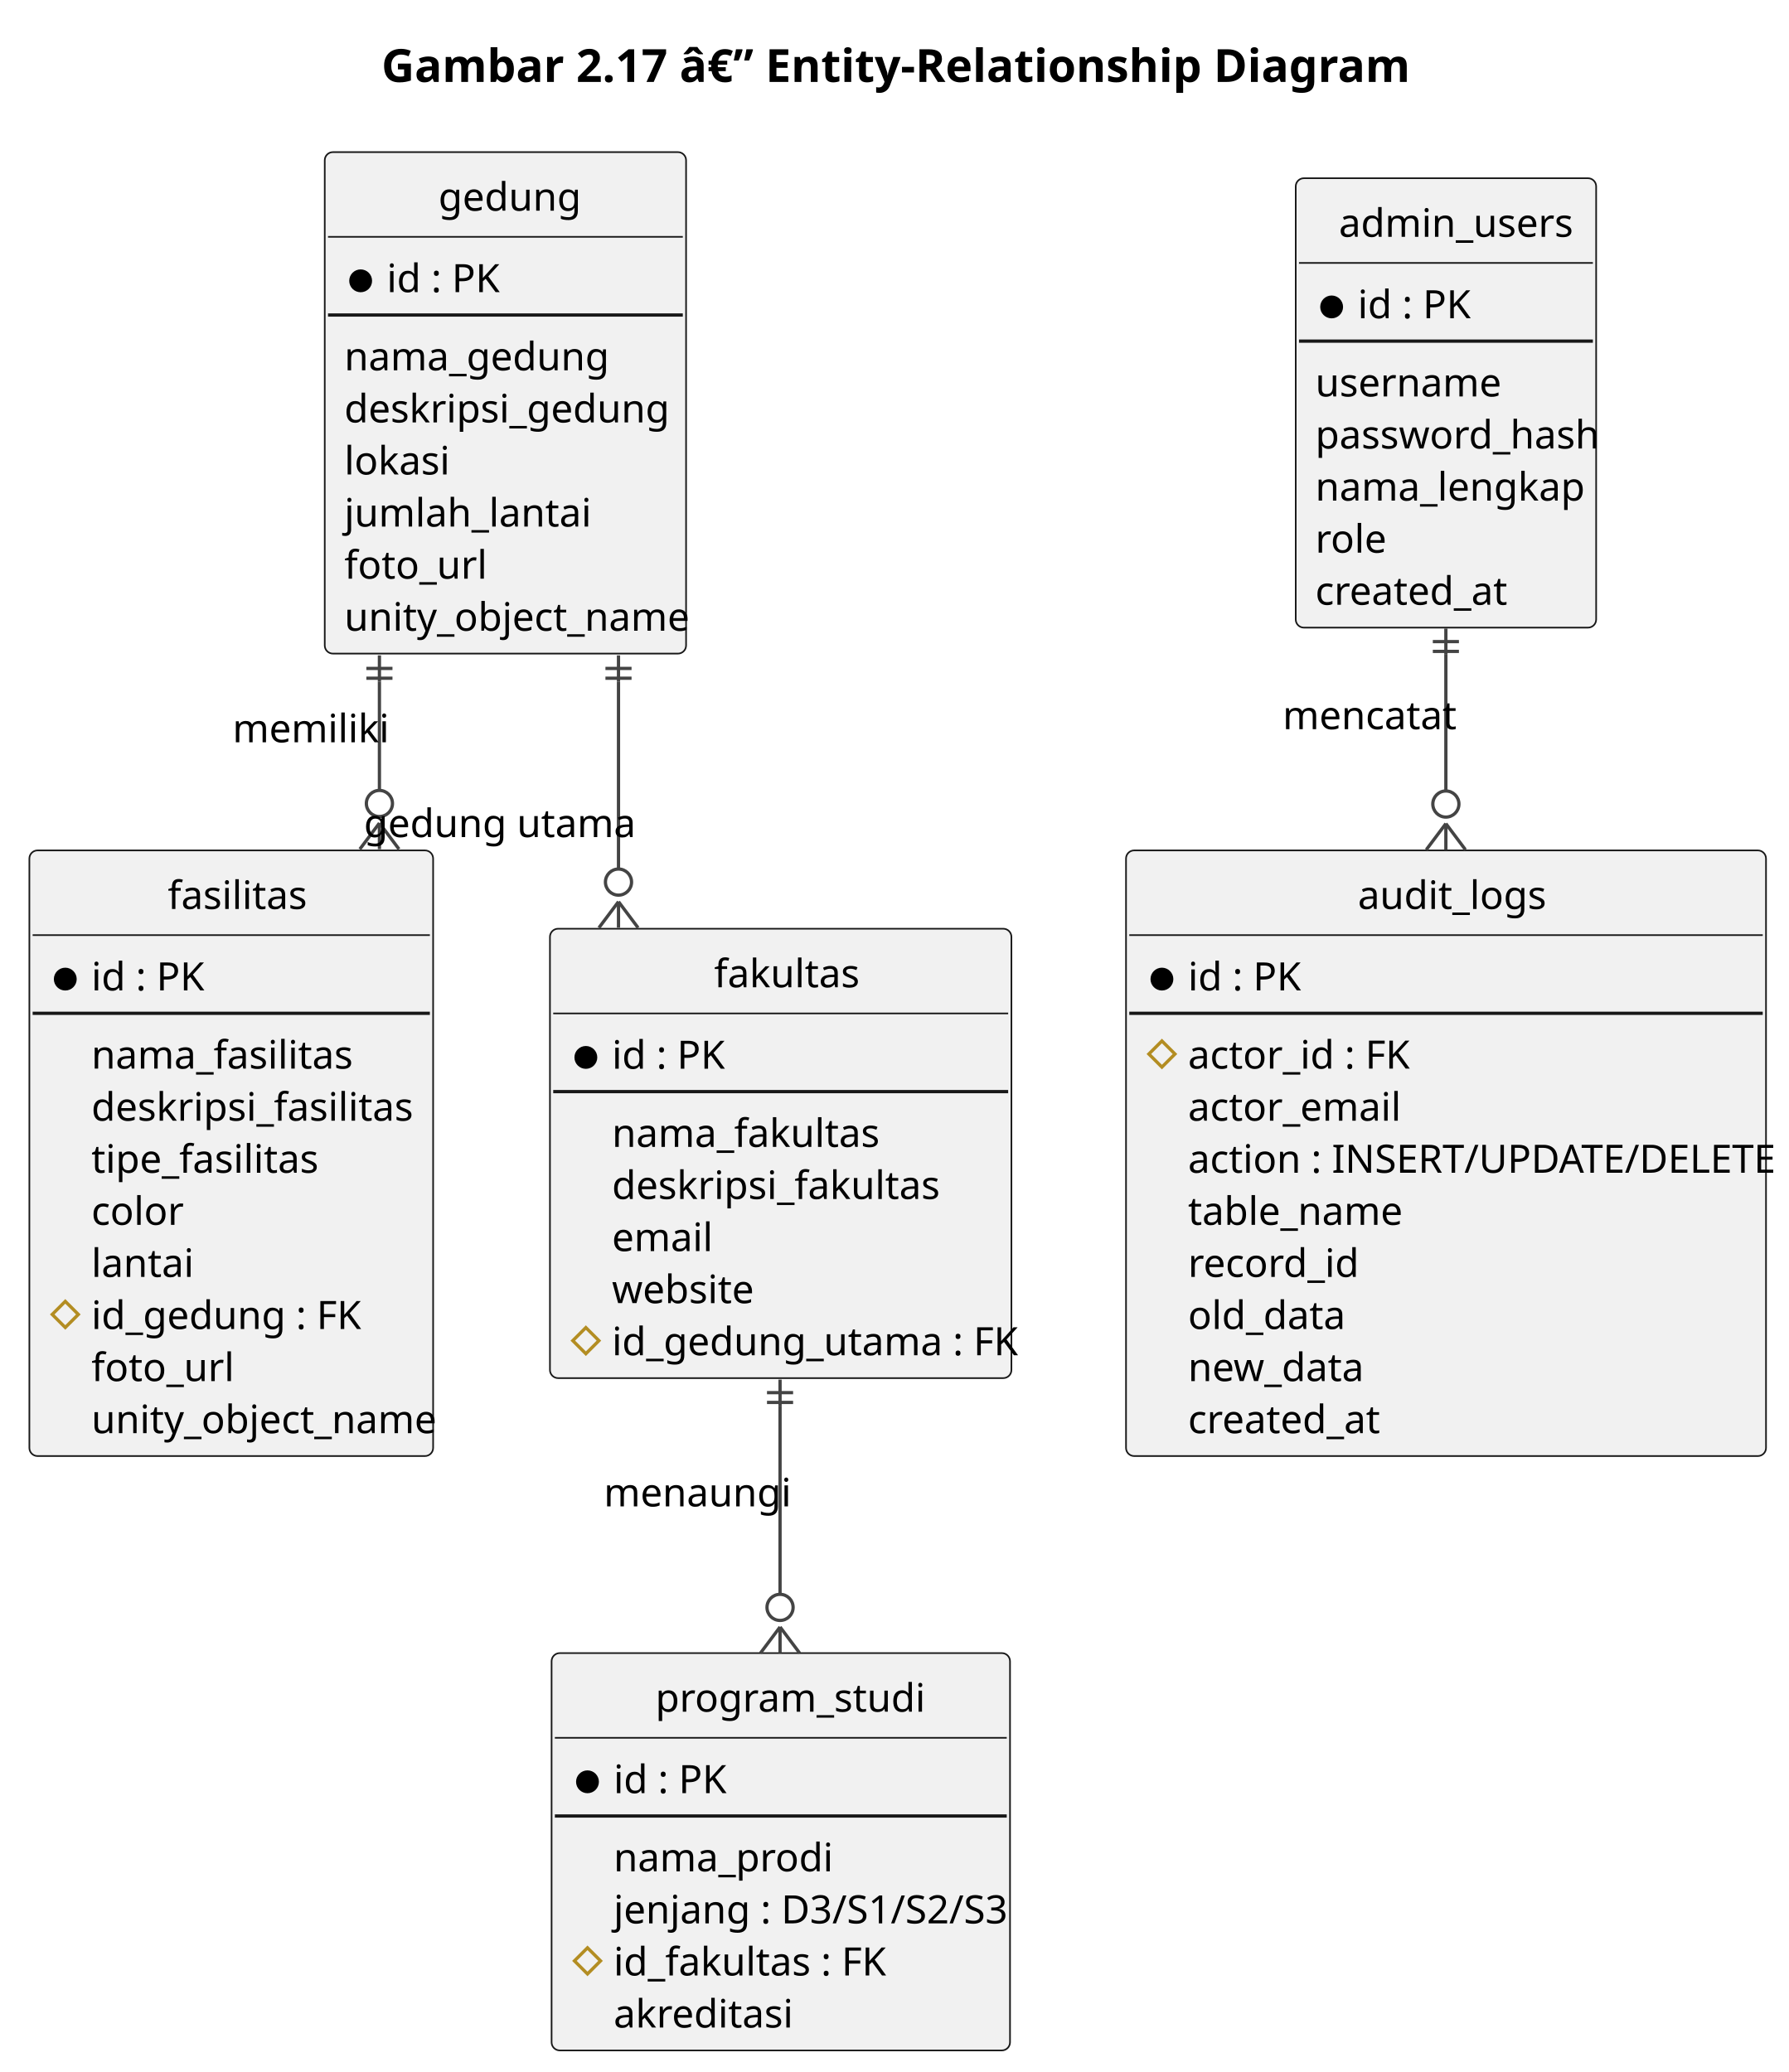
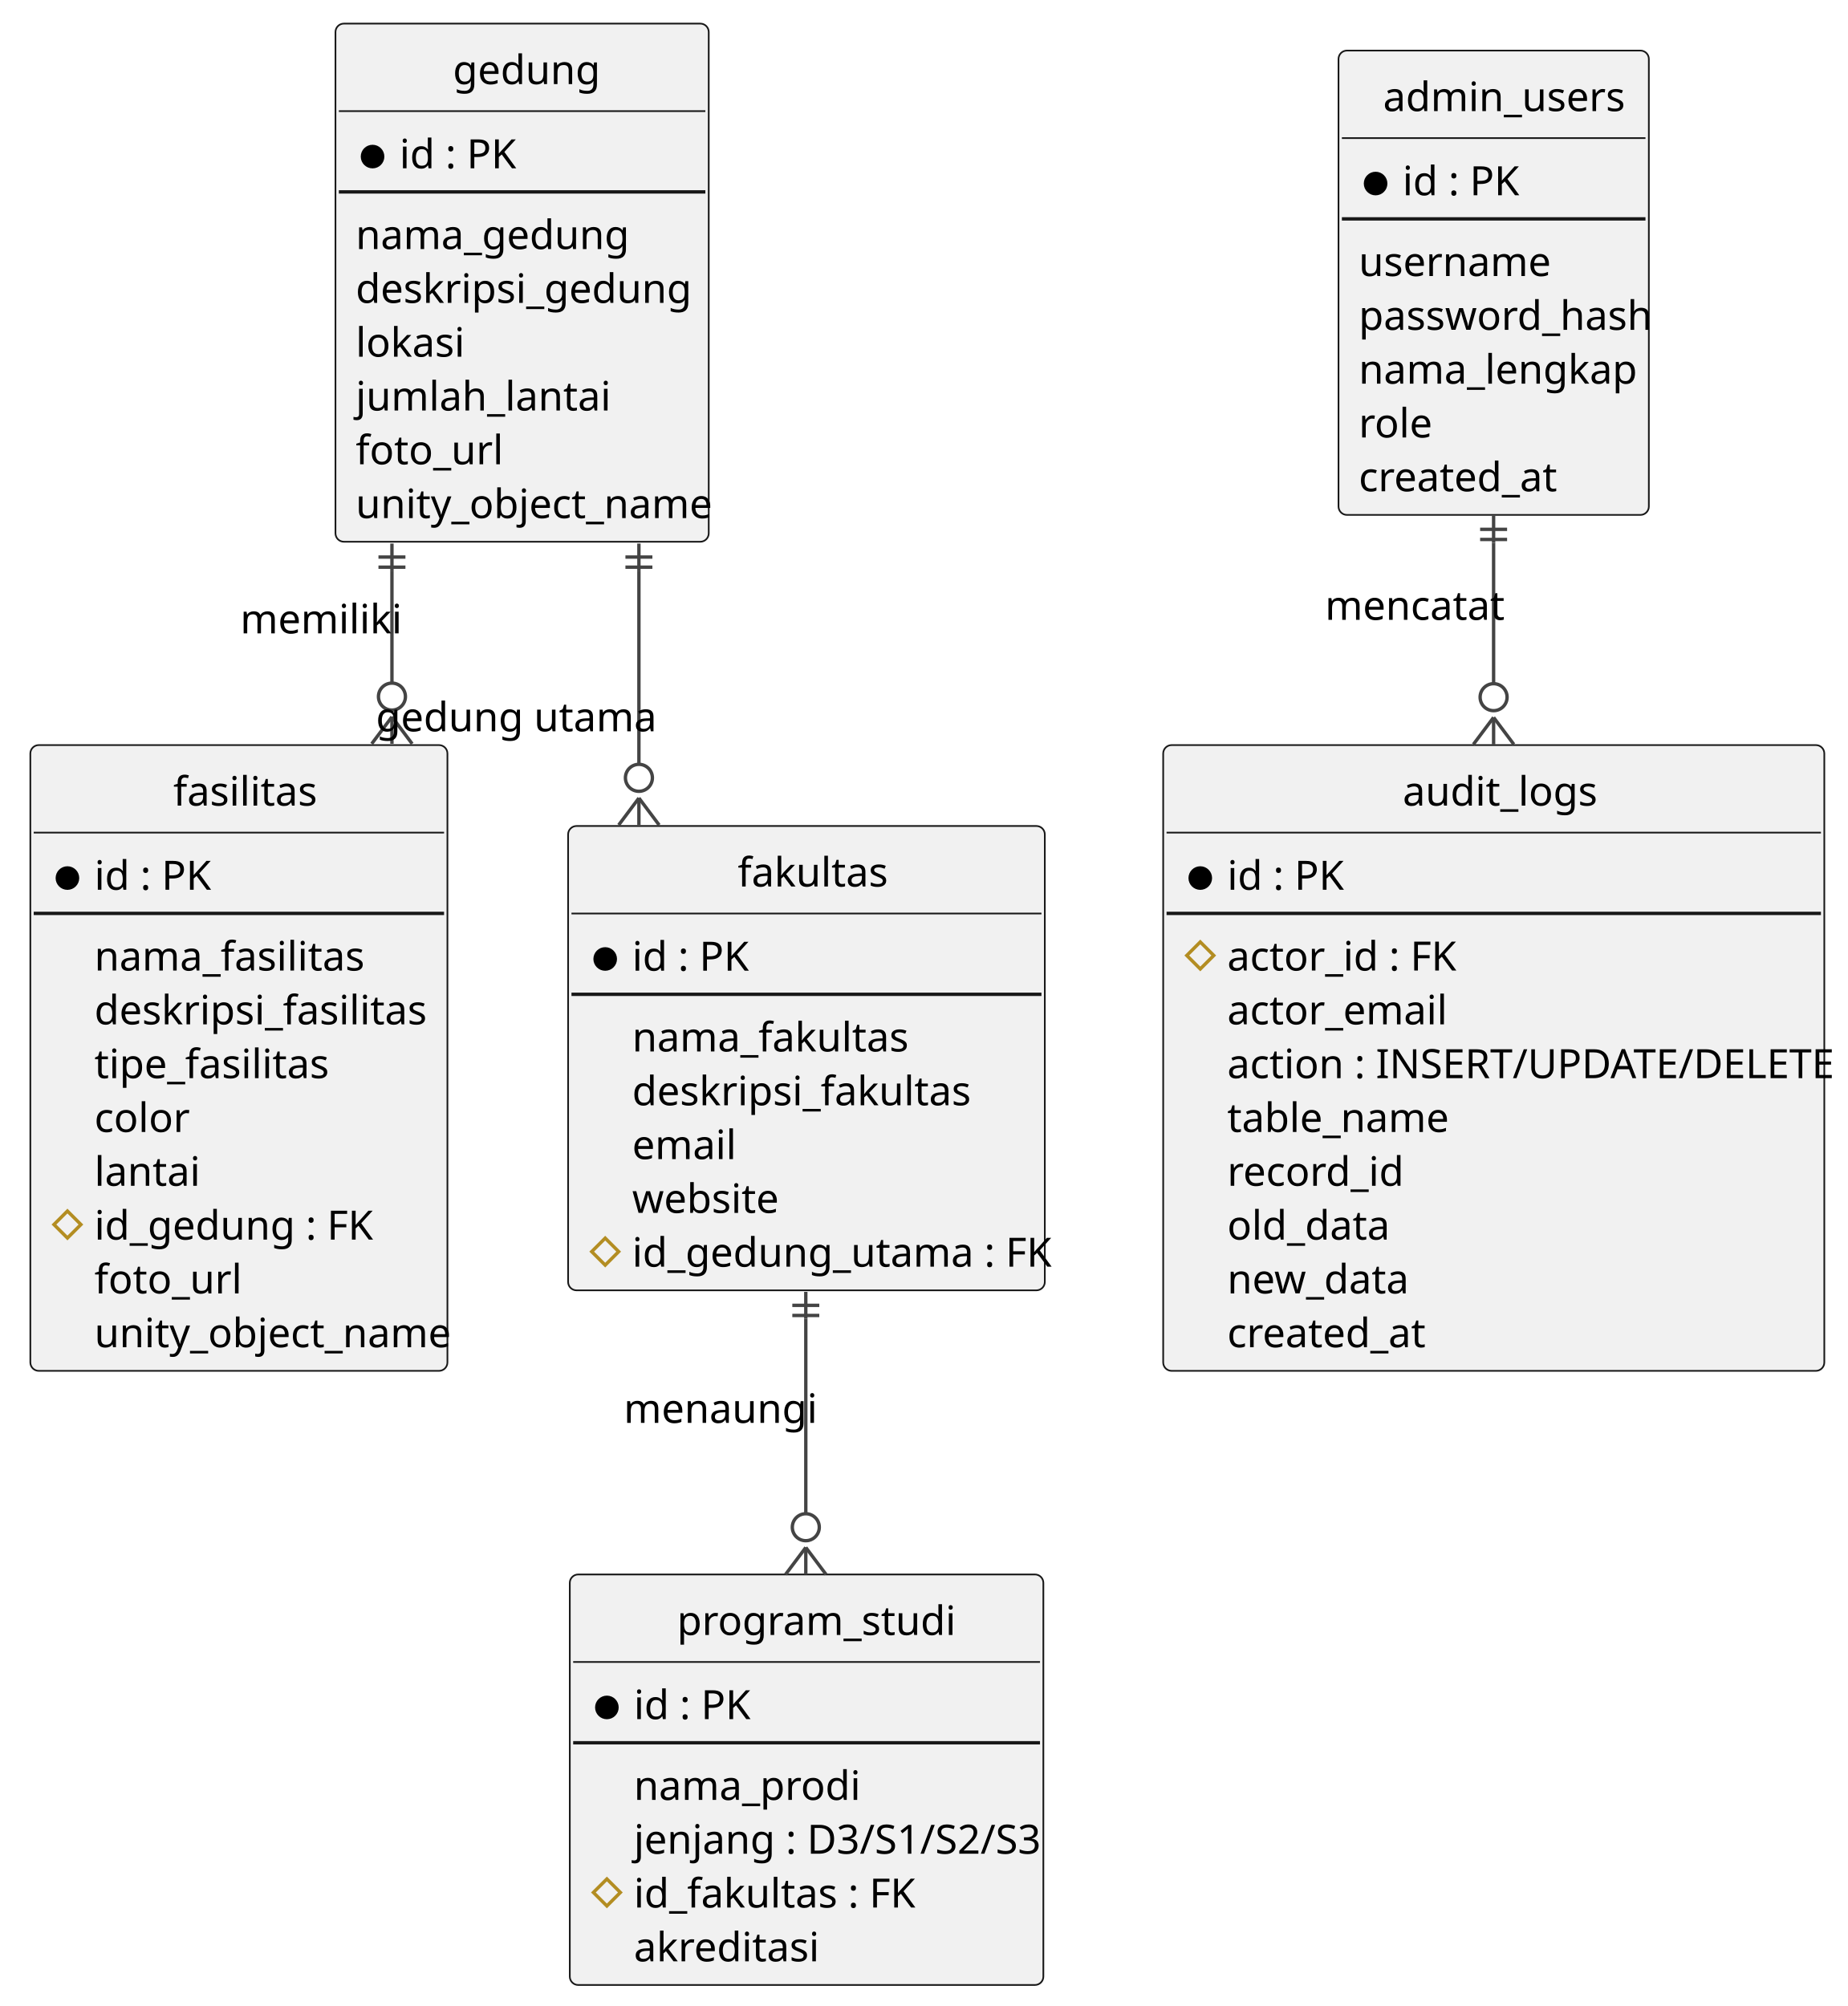
- <svg xmlns="http://www.w3.org/2000/svg" contentStyleType="text/css" height="635px" preserveAspectRatio="none" style="width:548px;height:635px;background:#FFFFFF;" version="1.1" viewBox="0 0 548 635" width="548px" zoomAndPan="magnify">
+ <svg xmlns="http://www.w3.org/2000/svg" contentStyleType="text/css" height="595px" preserveAspectRatio="none" style="width:548px;height:595px;background:#FFFFFF;" version="1.1" viewBox="0 0 548 595" width="548px" zoomAndPan="magnify">
  <defs />
  <g>
-     <text fill="#000000" font-family="Segoe UI" font-size="14" font-weight="bold" lengthAdjust="spacing" textLength="300.337" x="116.876" y="25.107">Gambar 2.17 â€” Entity-Relationship Diagram</text>
    <g id="elem_gedung">
-       <rect codeLine="18" fill="#F1F1F1" height="153.688" id="gedung" rx="2.5" ry="2.5" style="stroke:#181818;stroke-width:0.5;" width="110.707" x="99.5" y="46.621" />
-       <text fill="#000000" font-family="Segoe UI" font-size="12" lengthAdjust="spacing" textLength="41.057" x="134.325" y="64.57">gedung</text>
-       <line style="stroke:#181818;stroke-width:0.5;" x1="100.5" x2="209.207" y1="72.582" y2="72.582" />
-       <ellipse cx="110.5" cy="86.062" fill="#000000" rx="3" ry="3" style="stroke:#000000;stroke-width:1.0;" />
-       <text fill="#000000" font-family="Segoe UI" font-size="12" lengthAdjust="spacing" textLength="32.83" x="118.5" y="89.531">id : PK</text>
-       <line style="stroke:#181818;stroke-width:1.0;" x1="100.5" x2="209.207" y1="96.543" y2="96.543" />
-       <text fill="#000000" font-family="Segoe UI" font-size="12" lengthAdjust="spacing" textLength="75.375" x="105.5" y="113.492">nama_gedung</text>
-       <text fill="#000000" font-family="Segoe UI" font-size="12" lengthAdjust="spacing" textLength="92.566" x="105.5" y="129.453">deskripsi_gedung</text>
-       <text fill="#000000" font-family="Segoe UI" font-size="12" lengthAdjust="spacing" textLength="30.006" x="105.5" y="145.414">lokasi</text>
-       <text fill="#000000" font-family="Segoe UI" font-size="12" lengthAdjust="spacing" textLength="69.697" x="105.5" y="161.375">jumlah_lantai</text>
-       <text fill="#000000" font-family="Segoe UI" font-size="12" lengthAdjust="spacing" textLength="40.734" x="105.5" y="177.336">foto_url</text>
-       <text fill="#000000" font-family="Segoe UI" font-size="12" lengthAdjust="spacing" textLength="98.707" x="105.5" y="193.297">unity_object_name</text>
+       <rect codeLine="17" fill="#F1F1F1" height="153.688" id="gedung" rx="2.5" ry="2.5" style="stroke:#181818;stroke-width:0.5;" width="110.707" x="99.5" y="7" />
+       <text fill="#000000" font-family="Segoe UI" font-size="12" lengthAdjust="spacing" textLength="41.057" x="134.325" y="24.949">gedung</text>
+       <line style="stroke:#181818;stroke-width:0.5;" x1="100.5" x2="209.207" y1="32.961" y2="32.961" />
+       <ellipse cx="110.5" cy="46.441" fill="#000000" rx="3" ry="3" style="stroke:#000000;stroke-width:1.0;" />
+       <text fill="#000000" font-family="Segoe UI" font-size="12" lengthAdjust="spacing" textLength="32.83" x="118.5" y="49.91">id : PK</text>
+       <line style="stroke:#181818;stroke-width:1.0;" x1="100.5" x2="209.207" y1="56.922" y2="56.922" />
+       <text fill="#000000" font-family="Segoe UI" font-size="12" lengthAdjust="spacing" textLength="75.375" x="105.5" y="73.871">nama_gedung</text>
+       <text fill="#000000" font-family="Segoe UI" font-size="12" lengthAdjust="spacing" textLength="92.566" x="105.5" y="89.832">deskripsi_gedung</text>
+       <text fill="#000000" font-family="Segoe UI" font-size="12" lengthAdjust="spacing" textLength="30.006" x="105.5" y="105.793">lokasi</text>
+       <text fill="#000000" font-family="Segoe UI" font-size="12" lengthAdjust="spacing" textLength="69.697" x="105.5" y="121.754">jumlah_lantai</text>
+       <text fill="#000000" font-family="Segoe UI" font-size="12" lengthAdjust="spacing" textLength="40.734" x="105.5" y="137.715">foto_url</text>
+       <text fill="#000000" font-family="Segoe UI" font-size="12" lengthAdjust="spacing" textLength="98.707" x="105.5" y="153.676">unity_object_name</text>
    </g>
    <g id="elem_fasilitas">
-       <rect codeLine="29" fill="#F1F1F1" height="185.609" id="fasilitas" rx="2.5" ry="2.5" style="stroke:#181818;stroke-width:0.5;" width="123.707" x="9" y="260.621" />
-       <text fill="#000000" font-family="Segoe UI" font-size="12" lengthAdjust="spacing" textLength="38.935" x="51.386" y="278.57">fasilitas</text>
-       <line style="stroke:#181818;stroke-width:0.5;" x1="10" x2="131.707" y1="286.582" y2="286.582" />
-       <ellipse cx="20" cy="300.062" fill="#000000" rx="3" ry="3" style="stroke:#000000;stroke-width:1.0;" />
-       <text fill="#000000" font-family="Segoe UI" font-size="12" lengthAdjust="spacing" textLength="32.83" x="28" y="303.531">id : PK</text>
-       <line style="stroke:#181818;stroke-width:1.0;" x1="10" x2="131.707" y1="310.543" y2="310.543" />
-       <text fill="#000000" font-family="Segoe UI" font-size="12" lengthAdjust="spacing" textLength="73.254" x="28" y="327.492">nama_fasilitas</text>
-       <text fill="#000000" font-family="Segoe UI" font-size="12" lengthAdjust="spacing" textLength="90.445" x="28" y="343.453">deskripsi_fasilitas</text>
-       <text fill="#000000" font-family="Segoe UI" font-size="12" lengthAdjust="spacing" textLength="64.219" x="28" y="359.414">tipe_fasilitas</text>
-       <text fill="#000000" font-family="Segoe UI" font-size="12" lengthAdjust="spacing" textLength="26.684" x="28" y="375.375">color</text>
-       <text fill="#000000" font-family="Segoe UI" font-size="12" lengthAdjust="spacing" textLength="28.881" x="28" y="391.336">lantai</text>
-       <polygon fill="none" points="20,398.828,24,402.828,20,406.828,16,402.828" style="stroke:#B38D22;stroke-width:1.0;" />
-       <text fill="#000000" font-family="Segoe UI" font-size="12" lengthAdjust="spacing" textLength="78.006" x="28" y="407.297">id_gedung : FK</text>
-       <text fill="#000000" font-family="Segoe UI" font-size="12" lengthAdjust="spacing" textLength="40.734" x="28" y="423.258">foto_url</text>
-       <text fill="#000000" font-family="Segoe UI" font-size="12" lengthAdjust="spacing" textLength="98.707" x="28" y="439.219">unity_object_name</text>
+       <rect codeLine="28" fill="#F1F1F1" height="185.609" id="fasilitas" rx="2.5" ry="2.5" style="stroke:#181818;stroke-width:0.5;" width="123.707" x="9" y="221" />
+       <text fill="#000000" font-family="Segoe UI" font-size="12" lengthAdjust="spacing" textLength="38.935" x="51.386" y="238.949">fasilitas</text>
+       <line style="stroke:#181818;stroke-width:0.5;" x1="10" x2="131.707" y1="246.961" y2="246.961" />
+       <ellipse cx="20" cy="260.441" fill="#000000" rx="3" ry="3" style="stroke:#000000;stroke-width:1.0;" />
+       <text fill="#000000" font-family="Segoe UI" font-size="12" lengthAdjust="spacing" textLength="32.83" x="28" y="263.91">id : PK</text>
+       <line style="stroke:#181818;stroke-width:1.0;" x1="10" x2="131.707" y1="270.922" y2="270.922" />
+       <text fill="#000000" font-family="Segoe UI" font-size="12" lengthAdjust="spacing" textLength="73.254" x="28" y="287.871">nama_fasilitas</text>
+       <text fill="#000000" font-family="Segoe UI" font-size="12" lengthAdjust="spacing" textLength="90.445" x="28" y="303.832">deskripsi_fasilitas</text>
+       <text fill="#000000" font-family="Segoe UI" font-size="12" lengthAdjust="spacing" textLength="64.219" x="28" y="319.793">tipe_fasilitas</text>
+       <text fill="#000000" font-family="Segoe UI" font-size="12" lengthAdjust="spacing" textLength="26.684" x="28" y="335.754">color</text>
+       <text fill="#000000" font-family="Segoe UI" font-size="12" lengthAdjust="spacing" textLength="28.881" x="28" y="351.715">lantai</text>
+       <polygon fill="none" points="20,359.207,24,363.207,20,367.207,16,363.207" style="stroke:#B38D22;stroke-width:1.0;" />
+       <text fill="#000000" font-family="Segoe UI" font-size="12" lengthAdjust="spacing" textLength="78.006" x="28" y="367.676">id_gedung : FK</text>
+       <text fill="#000000" font-family="Segoe UI" font-size="12" lengthAdjust="spacing" textLength="40.734" x="28" y="383.637">foto_url</text>
+       <text fill="#000000" font-family="Segoe UI" font-size="12" lengthAdjust="spacing" textLength="98.707" x="28" y="399.598">unity_object_name</text>
    </g>
    <g id="elem_fakultas">
-       <rect codeLine="42" fill="#F1F1F1" height="137.727" id="fakultas" rx="2.5" ry="2.5" style="stroke:#181818;stroke-width:0.5;" width="141.391" x="168.5" y="284.621" />
-       <text fill="#000000" font-family="Segoe UI" font-size="12" lengthAdjust="spacing" textLength="40.787" x="218.802" y="302.57">fakultas</text>
-       <line style="stroke:#181818;stroke-width:0.5;" x1="169.5" x2="308.891" y1="310.582" y2="310.582" />
-       <ellipse cx="179.5" cy="324.062" fill="#000000" rx="3" ry="3" style="stroke:#000000;stroke-width:1.0;" />
-       <text fill="#000000" font-family="Segoe UI" font-size="12" lengthAdjust="spacing" textLength="32.83" x="187.5" y="327.531">id : PK</text>
-       <line style="stroke:#181818;stroke-width:1.0;" x1="169.5" x2="308.891" y1="334.543" y2="334.543" />
-       <text fill="#000000" font-family="Segoe UI" font-size="12" lengthAdjust="spacing" textLength="75.106" x="187.5" y="351.492">nama_fakultas</text>
-       <text fill="#000000" font-family="Segoe UI" font-size="12" lengthAdjust="spacing" textLength="92.297" x="187.5" y="367.453">deskripsi_fakultas</text>
-       <text fill="#000000" font-family="Segoe UI" font-size="12" lengthAdjust="spacing" textLength="28.529" x="187.5" y="383.414">email</text>
-       <text fill="#000000" font-family="Segoe UI" font-size="12" lengthAdjust="spacing" textLength="40.342" x="187.5" y="399.375">website</text>
-       <polygon fill="none" points="179.5,406.867,183.5,410.867,179.5,414.867,175.5,410.867" style="stroke:#B38D22;stroke-width:1.0;" />
-       <text fill="#000000" font-family="Segoe UI" font-size="12" lengthAdjust="spacing" textLength="116.391" x="187.5" y="415.336">id_gedung_utama : FK</text>
+       <rect codeLine="41" fill="#F1F1F1" height="137.727" id="fakultas" rx="2.5" ry="2.5" style="stroke:#181818;stroke-width:0.5;" width="141.391" x="168.5" y="245" />
+       <text fill="#000000" font-family="Segoe UI" font-size="12" lengthAdjust="spacing" textLength="40.787" x="218.802" y="262.949">fakultas</text>
+       <line style="stroke:#181818;stroke-width:0.5;" x1="169.5" x2="308.891" y1="270.961" y2="270.961" />
+       <ellipse cx="179.5" cy="284.441" fill="#000000" rx="3" ry="3" style="stroke:#000000;stroke-width:1.0;" />
+       <text fill="#000000" font-family="Segoe UI" font-size="12" lengthAdjust="spacing" textLength="32.83" x="187.5" y="287.91">id : PK</text>
+       <line style="stroke:#181818;stroke-width:1.0;" x1="169.5" x2="308.891" y1="294.922" y2="294.922" />
+       <text fill="#000000" font-family="Segoe UI" font-size="12" lengthAdjust="spacing" textLength="75.106" x="187.5" y="311.871">nama_fakultas</text>
+       <text fill="#000000" font-family="Segoe UI" font-size="12" lengthAdjust="spacing" textLength="92.297" x="187.5" y="327.832">deskripsi_fakultas</text>
+       <text fill="#000000" font-family="Segoe UI" font-size="12" lengthAdjust="spacing" textLength="28.529" x="187.5" y="343.793">email</text>
+       <text fill="#000000" font-family="Segoe UI" font-size="12" lengthAdjust="spacing" textLength="40.342" x="187.5" y="359.754">website</text>
+       <polygon fill="none" points="179.5,367.246,183.5,371.246,179.5,375.246,175.5,371.246" style="stroke:#B38D22;stroke-width:1.0;" />
+       <text fill="#000000" font-family="Segoe UI" font-size="12" lengthAdjust="spacing" textLength="116.391" x="187.5" y="375.715">id_gedung_utama : FK</text>
    </g>
    <g id="elem_prodi">
-       <rect codeLine="52" fill="#F1F1F1" height="121.766" id="prodi" rx="2.5" ry="2.5" style="stroke:#181818;stroke-width:0.5;" width="140.459" x="169" y="506.621" />
-       <text fill="#000000" font-family="Segoe UI" font-size="12" lengthAdjust="spacing" textLength="76.84" x="200.81" y="524.57">program_studi</text>
-       <line style="stroke:#181818;stroke-width:0.5;" x1="170" x2="308.459" y1="532.582" y2="532.582" />
-       <ellipse cx="180" cy="546.062" fill="#000000" rx="3" ry="3" style="stroke:#000000;stroke-width:1.0;" />
-       <text fill="#000000" font-family="Segoe UI" font-size="12" lengthAdjust="spacing" textLength="32.83" x="188" y="549.531">id : PK</text>
-       <line style="stroke:#181818;stroke-width:1.0;" x1="170" x2="308.459" y1="556.543" y2="556.543" />
-       <text fill="#000000" font-family="Segoe UI" font-size="12" lengthAdjust="spacing" textLength="62.549" x="188" y="573.492">nama_prodi</text>
-       <text fill="#000000" font-family="Segoe UI" font-size="12" lengthAdjust="spacing" textLength="115.459" x="188" y="589.453">jenjang : D3/S1/S2/S3</text>
-       <polygon fill="none" points="180,596.945,184,600.945,180,604.945,176,600.945" style="stroke:#B38D22;stroke-width:1.0;" />
-       <text fill="#000000" font-family="Segoe UI" font-size="12" lengthAdjust="spacing" textLength="77.736" x="188" y="605.414">id_fakultas : FK</text>
-       <text fill="#000000" font-family="Segoe UI" font-size="12" lengthAdjust="spacing" textLength="50.66" x="188" y="621.375">akreditasi</text>
+       <rect codeLine="51" fill="#F1F1F1" height="121.766" id="prodi" rx="2.5" ry="2.5" style="stroke:#181818;stroke-width:0.5;" width="140.459" x="169" y="467" />
+       <text fill="#000000" font-family="Segoe UI" font-size="12" lengthAdjust="spacing" textLength="76.84" x="200.81" y="484.949">program_studi</text>
+       <line style="stroke:#181818;stroke-width:0.5;" x1="170" x2="308.459" y1="492.961" y2="492.961" />
+       <ellipse cx="180" cy="506.441" fill="#000000" rx="3" ry="3" style="stroke:#000000;stroke-width:1.0;" />
+       <text fill="#000000" font-family="Segoe UI" font-size="12" lengthAdjust="spacing" textLength="32.83" x="188" y="509.91">id : PK</text>
+       <line style="stroke:#181818;stroke-width:1.0;" x1="170" x2="308.459" y1="516.922" y2="516.922" />
+       <text fill="#000000" font-family="Segoe UI" font-size="12" lengthAdjust="spacing" textLength="62.549" x="188" y="533.871">nama_prodi</text>
+       <text fill="#000000" font-family="Segoe UI" font-size="12" lengthAdjust="spacing" textLength="115.459" x="188" y="549.832">jenjang : D3/S1/S2/S3</text>
+       <polygon fill="none" points="180,557.324,184,561.324,180,565.324,176,561.324" style="stroke:#B38D22;stroke-width:1.0;" />
+       <text fill="#000000" font-family="Segoe UI" font-size="12" lengthAdjust="spacing" textLength="77.736" x="188" y="565.793">id_fakultas : FK</text>
+       <text fill="#000000" font-family="Segoe UI" font-size="12" lengthAdjust="spacing" textLength="50.66" x="188" y="581.754">akreditasi</text>
    </g>
    <g id="elem_admin">
-       <rect codeLine="61" fill="#F1F1F1" height="137.727" id="admin" rx="2.5" ry="2.5" style="stroke:#181818;stroke-width:0.5;" width="92.045" x="397" y="54.621" />
-       <text fill="#000000" font-family="Segoe UI" font-size="12" lengthAdjust="spacing" textLength="65.607" x="410.219" y="72.57">admin_users</text>
-       <line style="stroke:#181818;stroke-width:0.5;" x1="398" x2="488.045" y1="80.582" y2="80.582" />
-       <ellipse cx="408" cy="94.062" fill="#000000" rx="3" ry="3" style="stroke:#000000;stroke-width:1.0;" />
-       <text fill="#000000" font-family="Segoe UI" font-size="12" lengthAdjust="spacing" textLength="32.83" x="416" y="97.531">id : PK</text>
-       <line style="stroke:#181818;stroke-width:1.0;" x1="398" x2="488.045" y1="104.543" y2="104.543" />
-       <text fill="#000000" font-family="Segoe UI" font-size="12" lengthAdjust="spacing" textLength="51.838" x="403" y="121.492">username</text>
-       <text fill="#000000" font-family="Segoe UI" font-size="12" lengthAdjust="spacing" textLength="80.045" x="403" y="137.453">password_hash</text>
-       <text fill="#000000" font-family="Segoe UI" font-size="12" lengthAdjust="spacing" textLength="76.482" x="403" y="153.414">nama_lengkap</text>
-       <text fill="#000000" font-family="Segoe UI" font-size="12" lengthAdjust="spacing" textLength="20.385" x="403" y="169.375">role</text>
-       <text fill="#000000" font-family="Segoe UI" font-size="12" lengthAdjust="spacing" textLength="54.656" x="403" y="185.336">created_at</text>
+       <rect codeLine="60" fill="#F1F1F1" height="137.727" id="admin" rx="2.5" ry="2.5" style="stroke:#181818;stroke-width:0.5;" width="92.045" x="397" y="15" />
+       <text fill="#000000" font-family="Segoe UI" font-size="12" lengthAdjust="spacing" textLength="65.607" x="410.219" y="32.949">admin_users</text>
+       <line style="stroke:#181818;stroke-width:0.5;" x1="398" x2="488.045" y1="40.961" y2="40.961" />
+       <ellipse cx="408" cy="54.441" fill="#000000" rx="3" ry="3" style="stroke:#000000;stroke-width:1.0;" />
+       <text fill="#000000" font-family="Segoe UI" font-size="12" lengthAdjust="spacing" textLength="32.83" x="416" y="57.91">id : PK</text>
+       <line style="stroke:#181818;stroke-width:1.0;" x1="398" x2="488.045" y1="64.922" y2="64.922" />
+       <text fill="#000000" font-family="Segoe UI" font-size="12" lengthAdjust="spacing" textLength="51.838" x="403" y="81.871">username</text>
+       <text fill="#000000" font-family="Segoe UI" font-size="12" lengthAdjust="spacing" textLength="80.045" x="403" y="97.832">password_hash</text>
+       <text fill="#000000" font-family="Segoe UI" font-size="12" lengthAdjust="spacing" textLength="76.482" x="403" y="113.793">nama_lengkap</text>
+       <text fill="#000000" font-family="Segoe UI" font-size="12" lengthAdjust="spacing" textLength="20.385" x="403" y="129.754">role</text>
+       <text fill="#000000" font-family="Segoe UI" font-size="12" lengthAdjust="spacing" textLength="54.656" x="403" y="145.715">created_at</text>
    </g>
    <g id="elem_audit">
-       <rect codeLine="71" fill="#F1F1F1" height="185.609" id="audit" rx="2.5" ry="2.5" style="stroke:#181818;stroke-width:0.5;" width="196.088" x="345" y="260.621" />
-       <text fill="#000000" font-family="Segoe UI" font-size="12" lengthAdjust="spacing" textLength="54.012" x="416.038" y="278.57">audit_logs</text>
-       <line style="stroke:#181818;stroke-width:0.5;" x1="346" x2="540.088" y1="286.582" y2="286.582" />
-       <ellipse cx="356" cy="300.062" fill="#000000" rx="3" ry="3" style="stroke:#000000;stroke-width:1.0;" />
-       <text fill="#000000" font-family="Segoe UI" font-size="12" lengthAdjust="spacing" textLength="32.83" x="364" y="303.531">id : PK</text>
-       <line style="stroke:#181818;stroke-width:1.0;" x1="346" x2="540.088" y1="310.543" y2="310.543" />
-       <polygon fill="none" points="356,319.023,360,323.023,356,327.023,352,323.023" style="stroke:#B38D22;stroke-width:1.0;" />
-       <text fill="#000000" font-family="Segoe UI" font-size="12" lengthAdjust="spacing" textLength="63.867" x="364" y="327.492">actor_id : FK</text>
-       <text fill="#000000" font-family="Segoe UI" font-size="12" lengthAdjust="spacing" textLength="60.428" x="364" y="343.453">actor_email</text>
-       <text fill="#000000" font-family="Segoe UI" font-size="12" lengthAdjust="spacing" textLength="171.088" x="364" y="359.414">action : INSERT/UPDATE/DELETE</text>
-       <text fill="#000000" font-family="Segoe UI" font-size="12" lengthAdjust="spacing" textLength="60.897" x="364" y="375.375">table_name</text>
-       <text fill="#000000" font-family="Segoe UI" font-size="12" lengthAdjust="spacing" textLength="49.213" x="364" y="391.336">record_id</text>
-       <text fill="#000000" font-family="Segoe UI" font-size="12" lengthAdjust="spacing" textLength="45.328" x="364" y="407.297">old_data</text>
-       <text fill="#000000" font-family="Segoe UI" font-size="12" lengthAdjust="spacing" textLength="50.062" x="364" y="423.258">new_data</text>
-       <text fill="#000000" font-family="Segoe UI" font-size="12" lengthAdjust="spacing" textLength="54.656" x="364" y="439.219">created_at</text>
+       <rect codeLine="70" fill="#F1F1F1" height="185.609" id="audit" rx="2.5" ry="2.5" style="stroke:#181818;stroke-width:0.5;" width="196.088" x="345" y="221" />
+       <text fill="#000000" font-family="Segoe UI" font-size="12" lengthAdjust="spacing" textLength="54.012" x="416.038" y="238.949">audit_logs</text>
+       <line style="stroke:#181818;stroke-width:0.5;" x1="346" x2="540.088" y1="246.961" y2="246.961" />
+       <ellipse cx="356" cy="260.441" fill="#000000" rx="3" ry="3" style="stroke:#000000;stroke-width:1.0;" />
+       <text fill="#000000" font-family="Segoe UI" font-size="12" lengthAdjust="spacing" textLength="32.83" x="364" y="263.91">id : PK</text>
+       <line style="stroke:#181818;stroke-width:1.0;" x1="346" x2="540.088" y1="270.922" y2="270.922" />
+       <polygon fill="none" points="356,279.402,360,283.402,356,287.402,352,283.402" style="stroke:#B38D22;stroke-width:1.0;" />
+       <text fill="#000000" font-family="Segoe UI" font-size="12" lengthAdjust="spacing" textLength="63.867" x="364" y="287.871">actor_id : FK</text>
+       <text fill="#000000" font-family="Segoe UI" font-size="12" lengthAdjust="spacing" textLength="60.428" x="364" y="303.832">actor_email</text>
+       <text fill="#000000" font-family="Segoe UI" font-size="12" lengthAdjust="spacing" textLength="171.088" x="364" y="319.793">action : INSERT/UPDATE/DELETE</text>
+       <text fill="#000000" font-family="Segoe UI" font-size="12" lengthAdjust="spacing" textLength="60.897" x="364" y="335.754">table_name</text>
+       <text fill="#000000" font-family="Segoe UI" font-size="12" lengthAdjust="spacing" textLength="49.213" x="364" y="351.715">record_id</text>
+       <text fill="#000000" font-family="Segoe UI" font-size="12" lengthAdjust="spacing" textLength="45.328" x="364" y="367.676">old_data</text>
+       <text fill="#000000" font-family="Segoe UI" font-size="12" lengthAdjust="spacing" textLength="50.062" x="364" y="383.637">new_data</text>
+       <text fill="#000000" font-family="Segoe UI" font-size="12" lengthAdjust="spacing" textLength="54.656" x="364" y="399.598">created_at</text>
    </g>
    <g id="link_gedung_fasilitas">
-       <path codeLine="85" d="M116.25,208.851 C116.25,227.901 116.25,222.511 116.25,242.241 " fill="none" id="gedung-fasilitas" style="stroke:#444444;stroke-width:1.0;" />
-       <line style="stroke:#444444;stroke-width:1.0;" x1="112.25" x2="120.25" y1="204.851" y2="204.851" />
-       <line style="stroke:#444444;stroke-width:1.0;" x1="112.25" x2="120.25" y1="207.851" y2="207.851" />
-       <line style="stroke:#444444;stroke-width:1.0;" x1="116.25" x2="116.25" y1="208.851" y2="200.851" />
-       <line style="stroke:#444444;stroke-width:1.0;" x1="116.25" x2="122.25" y1="252.241" y2="260.241" />
-       <line style="stroke:#444444;stroke-width:1.0;" x1="116.25" x2="110.25" y1="252.241" y2="260.241" />
-       <line style="stroke:#444444;stroke-width:1.0;" x1="116.25" x2="116.25" y1="252.241" y2="260.241" />
-       <ellipse cx="116.25" cy="246.241" fill="none" rx="4" ry="4" style="stroke:#444444;stroke-width:1.0;" />
-       <text fill="#000000" font-family="Segoe UI" font-size="12" lengthAdjust="spacing" textLength="44.537" x="71.25" y="227.49">memiliki</text>
+       <path codeLine="84" d="M116.25,169.23 C116.25,188.28 116.25,182.89 116.25,202.62 " fill="none" id="gedung-fasilitas" style="stroke:#444444;stroke-width:1.0;" />
+       <line style="stroke:#444444;stroke-width:1.0;" x1="112.25" x2="120.25" y1="165.23" y2="165.23" />
+       <line style="stroke:#444444;stroke-width:1.0;" x1="112.25" x2="120.25" y1="168.23" y2="168.23" />
+       <line style="stroke:#444444;stroke-width:1.0;" x1="116.25" x2="116.25" y1="169.23" y2="161.23" />
+       <line style="stroke:#444444;stroke-width:1.0;" x1="116.25" x2="122.25" y1="212.62" y2="220.62" />
+       <line style="stroke:#444444;stroke-width:1.0;" x1="116.25" x2="110.25" y1="212.62" y2="220.62" />
+       <line style="stroke:#444444;stroke-width:1.0;" x1="116.25" x2="116.25" y1="212.62" y2="220.62" />
+       <ellipse cx="116.25" cy="206.62" fill="none" rx="4" ry="4" style="stroke:#444444;stroke-width:1.0;" />
+       <text fill="#000000" font-family="Segoe UI" font-size="12" lengthAdjust="spacing" textLength="44.537" x="71.25" y="187.869">memiliki</text>
    </g>
    <g id="link_gedung_fakultas">
-       <path codeLine="86" d="M189.5,208.851 C189.5,235.861 189.5,240.001 189.5,266.331 " fill="none" id="gedung-fakultas" style="stroke:#444444;stroke-width:1.0;" />
-       <line style="stroke:#444444;stroke-width:1.0;" x1="185.5" x2="193.5" y1="204.851" y2="204.851" />
-       <line style="stroke:#444444;stroke-width:1.0;" x1="185.5" x2="193.5" y1="207.851" y2="207.851" />
-       <line style="stroke:#444444;stroke-width:1.0;" x1="189.5" x2="189.5" y1="208.851" y2="200.851" />
-       <line style="stroke:#444444;stroke-width:1.0;" x1="189.5" x2="195.5" y1="276.331" y2="284.331" />
-       <line style="stroke:#444444;stroke-width:1.0;" x1="189.5" x2="183.5" y1="276.331" y2="284.331" />
-       <line style="stroke:#444444;stroke-width:1.0;" x1="189.5" x2="189.5" y1="276.331" y2="284.331" />
-       <ellipse cx="189.5" cy="270.331" fill="none" rx="4" ry="4" style="stroke:#444444;stroke-width:1.0;" />
-       <text fill="#000000" font-family="Segoe UI" font-size="12" lengthAdjust="spacing" textLength="77.748" x="111.5" y="256.54">gedung utama</text>
+       <path codeLine="85" d="M189.5,169.23 C189.5,196.24 189.5,200.38 189.5,226.71 " fill="none" id="gedung-fakultas" style="stroke:#444444;stroke-width:1.0;" />
+       <line style="stroke:#444444;stroke-width:1.0;" x1="185.5" x2="193.5" y1="165.23" y2="165.23" />
+       <line style="stroke:#444444;stroke-width:1.0;" x1="185.5" x2="193.5" y1="168.23" y2="168.23" />
+       <line style="stroke:#444444;stroke-width:1.0;" x1="189.5" x2="189.5" y1="169.23" y2="161.23" />
+       <line style="stroke:#444444;stroke-width:1.0;" x1="189.5" x2="195.5" y1="236.71" y2="244.71" />
+       <line style="stroke:#444444;stroke-width:1.0;" x1="189.5" x2="183.5" y1="236.71" y2="244.71" />
+       <line style="stroke:#444444;stroke-width:1.0;" x1="189.5" x2="189.5" y1="236.71" y2="244.71" />
+       <ellipse cx="189.5" cy="230.71" fill="none" rx="4" ry="4" style="stroke:#444444;stroke-width:1.0;" />
+       <text fill="#000000" font-family="Segoe UI" font-size="12" lengthAdjust="spacing" textLength="77.748" x="111.5" y="216.919">gedung utama</text>
    </g>
    <g id="link_fakultas_prodi">
-       <path codeLine="87" d="M239,430.801 C239,457.791 239,462.461 239,488.611 " fill="none" id="fakultas-prodi" style="stroke:#444444;stroke-width:1.0;" />
-       <line style="stroke:#444444;stroke-width:1.0;" x1="235" x2="243" y1="426.801" y2="426.801" />
-       <line style="stroke:#444444;stroke-width:1.0;" x1="235" x2="243" y1="429.801" y2="429.801" />
-       <line style="stroke:#444444;stroke-width:1.0;" x1="239" x2="239" y1="430.801" y2="422.801" />
-       <line style="stroke:#444444;stroke-width:1.0;" x1="239" x2="245" y1="498.611" y2="506.611" />
-       <line style="stroke:#444444;stroke-width:1.0;" x1="239" x2="233" y1="498.611" y2="506.611" />
-       <line style="stroke:#444444;stroke-width:1.0;" x1="239" x2="239" y1="498.611" y2="506.611" />
-       <ellipse cx="239" cy="492.611" fill="none" rx="4" ry="4" style="stroke:#444444;stroke-width:1.0;" />
-       <text fill="#000000" font-family="Segoe UI" font-size="12" lengthAdjust="spacing" textLength="53.062" x="185" y="461.66">menaungi</text>
+       <path codeLine="86" d="M239,391.18 C239,418.17 239,422.84 239,448.99 " fill="none" id="fakultas-prodi" style="stroke:#444444;stroke-width:1.0;" />
+       <line style="stroke:#444444;stroke-width:1.0;" x1="235" x2="243" y1="387.18" y2="387.18" />
+       <line style="stroke:#444444;stroke-width:1.0;" x1="235" x2="243" y1="390.18" y2="390.18" />
+       <line style="stroke:#444444;stroke-width:1.0;" x1="239" x2="239" y1="391.18" y2="383.18" />
+       <line style="stroke:#444444;stroke-width:1.0;" x1="239" x2="245" y1="458.99" y2="466.99" />
+       <line style="stroke:#444444;stroke-width:1.0;" x1="239" x2="233" y1="458.99" y2="466.99" />
+       <line style="stroke:#444444;stroke-width:1.0;" x1="239" x2="239" y1="458.99" y2="466.99" />
+       <ellipse cx="239" cy="452.99" fill="none" rx="4" ry="4" style="stroke:#444444;stroke-width:1.0;" />
+       <text fill="#000000" font-family="Segoe UI" font-size="12" lengthAdjust="spacing" textLength="53.062" x="185" y="422.039">menaungi</text>
    </g>
    <g id="link_admin_audit">
-       <path codeLine="88" d="M443,200.631 C443,221.931 443,219.761 443,242.411 " fill="none" id="admin-audit" style="stroke:#444444;stroke-width:1.0;" />
-       <line style="stroke:#444444;stroke-width:1.0;" x1="439" x2="447" y1="196.631" y2="196.631" />
-       <line style="stroke:#444444;stroke-width:1.0;" x1="439" x2="447" y1="199.631" y2="199.631" />
-       <line style="stroke:#444444;stroke-width:1.0;" x1="443" x2="443" y1="200.631" y2="192.631" />
-       <line style="stroke:#444444;stroke-width:1.0;" x1="443" x2="449" y1="252.411" y2="260.411" />
-       <line style="stroke:#444444;stroke-width:1.0;" x1="443" x2="437" y1="252.411" y2="260.411" />
-       <line style="stroke:#444444;stroke-width:1.0;" x1="443" x2="443" y1="252.411" y2="260.411" />
-       <ellipse cx="443" cy="246.411" fill="none" rx="4" ry="4" style="stroke:#444444;stroke-width:1.0;" />
-       <text fill="#000000" font-family="Segoe UI" font-size="12" lengthAdjust="spacing" textLength="49.289" x="393" y="223.47">mencatat</text>
+       <path codeLine="87" d="M443,161.01 C443,182.31 443,180.14 443,202.79 " fill="none" id="admin-audit" style="stroke:#444444;stroke-width:1.0;" />
+       <line style="stroke:#444444;stroke-width:1.0;" x1="439" x2="447" y1="157.01" y2="157.01" />
+       <line style="stroke:#444444;stroke-width:1.0;" x1="439" x2="447" y1="160.01" y2="160.01" />
+       <line style="stroke:#444444;stroke-width:1.0;" x1="443" x2="443" y1="161.01" y2="153.01" />
+       <line style="stroke:#444444;stroke-width:1.0;" x1="443" x2="449" y1="212.79" y2="220.79" />
+       <line style="stroke:#444444;stroke-width:1.0;" x1="443" x2="437" y1="212.79" y2="220.79" />
+       <line style="stroke:#444444;stroke-width:1.0;" x1="443" x2="443" y1="212.79" y2="220.79" />
+       <ellipse cx="443" cy="206.79" fill="none" rx="4" ry="4" style="stroke:#444444;stroke-width:1.0;" />
+       <text fill="#000000" font-family="Segoe UI" font-size="12" lengthAdjust="spacing" textLength="49.289" x="393" y="183.849">mencatat</text>
    </g>
  </g>
</svg>
